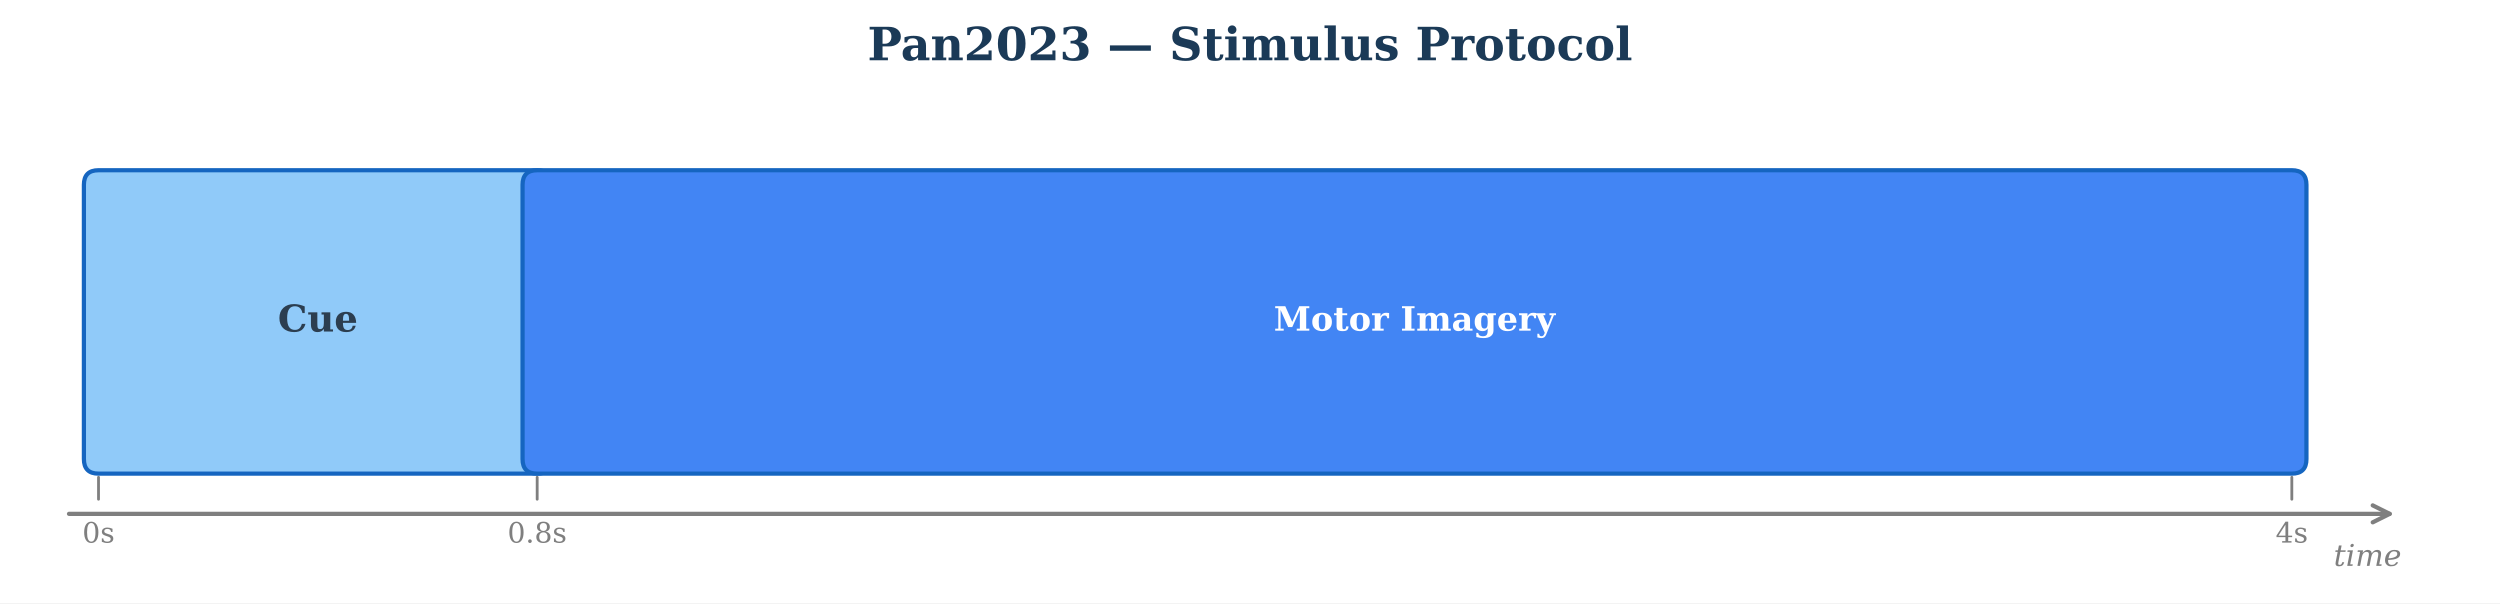
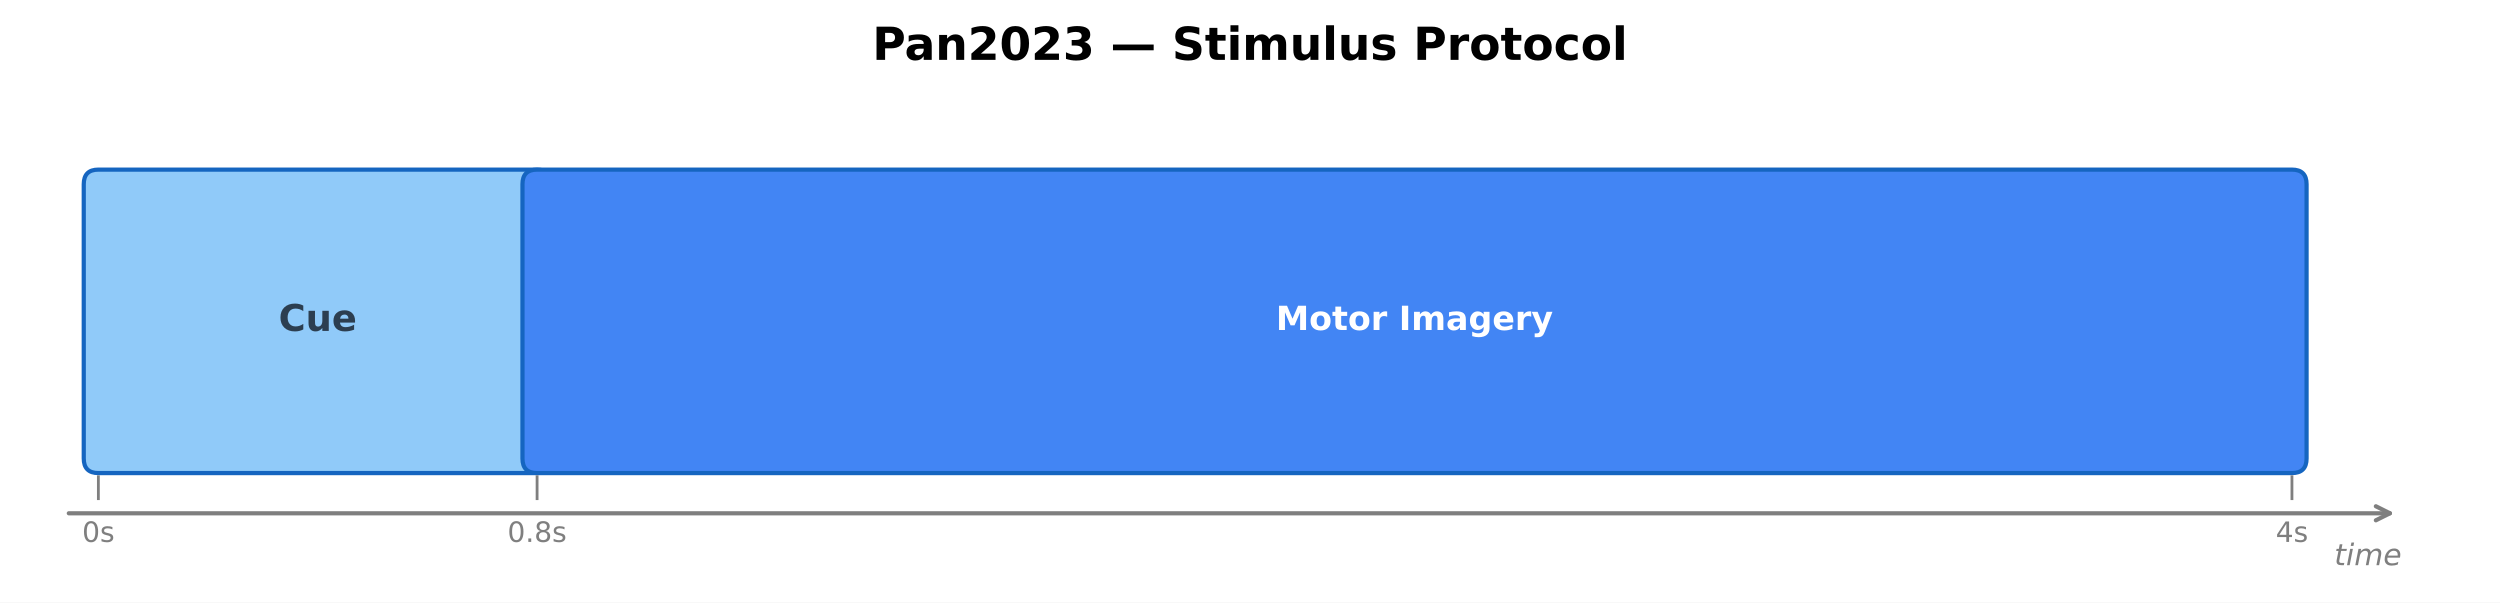
- <svg xmlns="http://www.w3.org/2000/svg" xmlns:xlink="http://www.w3.org/1999/xlink" width="708.48pt" height="170.95pt" viewBox="0 0 708.48 170.95" version="1.1">
+ <svg xmlns="http://www.w3.org/2000/svg" xmlns:xlink="http://www.w3.org/1999/xlink" width="712.8pt" height="171.788pt" viewBox="0 0 712.8 171.788" version="1.1">
  <defs>
    <style type="text/css">*{stroke-linejoin: round; stroke-linecap: butt}</style>
  </defs>
  <g id="figure_1">
    <g id="patch_1">
-       <path d="M 0 170.95  L 708.48 170.95  L 708.48 -0  L 0 -0  z " style="fill: #ffffff" />
+       <path d="M 0 171.788  L 712.8 171.788  L 712.8 0  L 0 0  z " style="fill: #ffffff" />
    </g>
    <g id="axes_1">
      <g id="patch_2">
-         <path d="M 27.919 134.226  L 152.232 134.226  Q 156.375 134.226 156.375 130.082  L 156.375 52.387  Q 156.375 48.243 152.232 48.243  L 27.919 48.243  Q 23.775 48.243 23.775 52.387  L 23.775 130.082  Q 23.775 134.226 27.919 134.226  z " clip-path="url(#p3e71782d96)" style="fill: #90caf9; stroke: #1565c0; stroke-width: 1.2" />
+         <path d="M 28.048 134.88  L 153.134 134.88  Q 157.304 134.88 157.304 130.711  L 157.304 52.532  Q 157.304 48.362 153.134 48.362  L 28.048 48.362  Q 23.878 48.362 23.878 52.532  L 23.878 130.711  Q 23.878 134.88 28.048 134.88  z " clip-path="url(#p590eda9ad5)" style="fill: #90caf9; stroke: #1565c0; stroke-width: 1.2" />
      </g>
      <g id="patch_3">
-         <path d="M 152.232 134.226  L 649.483 134.226  Q 653.627 134.226 653.627 130.082  L 653.627 52.387  Q 653.627 48.243 649.483 48.243  L 152.232 48.243  Q 148.088 48.243 148.088 52.387  L 148.088 130.082  Q 148.088 134.226 152.232 134.226  z " clip-path="url(#p3e71782d96)" style="fill: #4285f4; stroke: #1565c0; stroke-width: 1.2" />
+         <path d="M 153.134 134.88  L 653.481 134.88  Q 657.65 134.88 657.65 130.711  L 657.65 52.532  Q 657.65 48.362 653.481 48.362  L 153.134 48.362  Q 148.965 48.362 148.965 52.532  L 148.965 130.711  Q 148.965 134.88 153.134 134.88  z " clip-path="url(#p590eda9ad5)" style="fill: #4285f4; stroke: #1565c0; stroke-width: 1.2" />
      </g>
      <g id="line2d_1">
-         <path d="M 27.919 135.262  L 27.919 141.477  " clip-path="url(#p3e71782d96)" style="fill: none; stroke: #7f7f7f; stroke-width: 0.8; stroke-linecap: round" />
+         <path d="M 28.048 135.923  L 28.048 142.177  " clip-path="url(#p590eda9ad5)" style="fill: none; stroke: #7f7f7f; stroke-width: 0.8; stroke-linecap: square" />
      </g>
      <g id="line2d_2">
-         <path d="M 152.232 135.262  L 152.232 141.477  " clip-path="url(#p3e71782d96)" style="fill: none; stroke: #7f7f7f; stroke-width: 0.8; stroke-linecap: round" />
+         <path d="M 153.134 135.923  L 153.134 142.177  " clip-path="url(#p590eda9ad5)" style="fill: none; stroke: #7f7f7f; stroke-width: 0.8; stroke-linecap: square" />
      </g>
      <g id="line2d_3">
-         <path d="M 649.483 135.262  L 649.483 141.477  " clip-path="url(#p3e71782d96)" style="fill: none; stroke: #7f7f7f; stroke-width: 0.8; stroke-linecap: round" />
+         <path d="M 653.481 135.923  L 653.481 142.177  " clip-path="url(#p590eda9ad5)" style="fill: none; stroke: #7f7f7f; stroke-width: 0.8; stroke-linecap: square" />
      </g>
      <g id="text_1">
-         <g clip-path="url(#p3e71782d96)">
-           <g style="fill: #2c3e50" transform="translate(78.73932 93.96193) scale(0.105 -0.105)">
+         <g clip-path="url(#p590eda9ad5)">
+           <g style="fill: #2c3e50" transform="translate(79.43972 94.34879) scale(0.105 -0.105)">
            <defs>
-               <path id="DejaVuSerif-Bold-26" d="M 4769 1331  Q 4584 609 4106 259  Q 3628 -91 2822 -91  Q 1641 -91 955 561  Q 269 1213 269 2328  Q 269 3447 955 4098  Q 1641 4750 2822 4750  Q 3238 4750 3688 4650  Q 4138 4550 4641 4347  L 4641 3200  L 4244 3200  Q 4122 3788 3800 4080  Q 3478 4372 2950 4372  Q 2269 4372 1937 3870  Q 1606 3369 1606 2328  Q 1606 1288 1937 788  Q 2269 288 2956 288  Q 3422 288 3717 547  Q 4013 806 4147 1331  L 4769 1331  z " transform="scale(0.015625)" />
-               <path id="DejaVuSerif-Bold-58" d="M 3963 3322  L 3963 378  L 4434 378  L 4434 0  L 2853 0  L 2853 469  Q 2656 172 2400 40  Q 2144 -91 1753 -91  Q 1194 -91 908 239  Q 622 569 622 1209  L 622 2944  L 147 2944  L 147 3322  L 1728 3322  L 1728 1381  Q 1728 763 1831 595  Q 1934 428 2209 428  Q 2544 428 2698 675  Q 2853 922 2853 1459  L 2853 2944  L 2450 2944  L 2450 3322  L 3963 3322  z " transform="scale(0.015625)" />
-               <path id="DejaVuSerif-Bold-48" d="M 2566 1875  Q 2566 2531 2444 2795  Q 2322 3059 2028 3059  Q 1744 3059 1620 2800  Q 1497 2541 1497 1931  L 1497 1875  L 2566 1875  z M 3781 1503  L 1497 1503  L 1497 1478  Q 1497 834 1690 548  Q 1884 263 2316 263  Q 2675 263 2897 453  Q 3119 644 3181 1006  L 3700 1006  Q 3566 441 3166 175  Q 2766 -91 2047 -91  Q 1184 -91 723 364  Q 263 819 263 1663  Q 263 2488 734 2950  Q 1206 3413 2047 3413  Q 2872 3413 3312 2927  Q 3753 2441 3781 1503  z " transform="scale(0.015625)" />
+               <path id="DejaVuSans-Bold-26" d="M 4288 256  Q 3956 84 3597 -3  Q 3238 -91 2847 -91  Q 1681 -91 1000 561  Q 319 1213 319 2328  Q 319 3447 1000 4098  Q 1681 4750 2847 4750  Q 3238 4750 3597 4662  Q 3956 4575 4288 4403  L 4288 3438  Q 3953 3666 3628 3772  Q 3303 3878 2944 3878  Q 2300 3878 1931 3465  Q 1563 3053 1563 2328  Q 1563 1606 1931 1193  Q 2300 781 2944 781  Q 3303 781 3628 887  Q 3953 994 4288 1222  L 4288 256  z " transform="scale(0.015625)" />
+               <path id="DejaVuSans-Bold-58" d="M 500 1363  L 500 3500  L 1625 3500  L 1625 3150  Q 1625 2866 1622 2436  Q 1619 2006 1619 1863  Q 1619 1441 1641 1255  Q 1663 1069 1716 984  Q 1784 875 1895 815  Q 2006 756 2150 756  Q 2500 756 2700 1025  Q 2900 1294 2900 1772  L 2900 3500  L 4019 3500  L 4019 0  L 2900 0  L 2900 506  Q 2647 200 2364 54  Q 2081 -91 1741 -91  Q 1134 -91 817 281  Q 500 653 500 1363  z " transform="scale(0.015625)" />
+               <path id="DejaVuSans-Bold-48" d="M 4031 1759  L 4031 1441  L 1416 1441  Q 1456 1047 1700 850  Q 1944 653 2381 653  Q 2734 653 3104 758  Q 3475 863 3866 1075  L 3866 213  Q 3469 63 3072 -14  Q 2675 -91 2278 -91  Q 1328 -91 801 392  Q 275 875 275 1747  Q 275 2603 792 3093  Q 1309 3584 2216 3584  Q 3041 3584 3536 3087  Q 4031 2591 4031 1759  z M 2881 2131  Q 2881 2450 2695 2645  Q 2509 2841 2209 2841  Q 1884 2841 1681 2658  Q 1478 2475 1428 2131  L 2881 2131  z " transform="scale(0.015625)" />
            </defs>
-             <use xlink:href="#DejaVuSerif-Bold-26" />
-             <use xlink:href="#DejaVuSerif-Bold-58" transform="translate(79.59375 0)" />
-             <use xlink:href="#DejaVuSerif-Bold-48" transform="translate(152.2969 0)" />
+             <use xlink:href="#DejaVuSans-Bold-26" />
+             <use xlink:href="#DejaVuSans-Bold-58" transform="translate(73.39062 0)" />
+             <use xlink:href="#DejaVuSans-Bold-48" transform="translate(144.5781 0)" />
          </g>
        </g>
      </g>
      <g id="text_2">
-         <g clip-path="url(#p3e71782d96)">
-           <g style="fill: #ffffff" transform="translate(360.9803 93.70216) scale(0.095 -0.095)">
+         <g clip-path="url(#p590eda9ad5)">
+           <g style="fill: #ffffff" transform="translate(363.8045 94.08903) scale(0.095 -0.095)">
            <defs>
-               <path id="DejaVuSerif-Bold-30" d="M 269 0  L 269 378  L 863 378  L 863 4288  L 269 4288  L 269 4666  L 2194 4666  L 3525 1672  L 4863 4666  L 6784 4666  L 6784 4288  L 6188 4288  L 6188 378  L 6784 378  L 6784 0  L 4384 0  L 4384 378  L 4978 378  L 4978 3938  L 3531 684  L 2741 684  L 1300 3938  L 1300 378  L 1894 378  L 1894 0  L 269 0  z " transform="scale(0.015625)" />
-               <path id="DejaVuSerif-Bold-52" d="M 2138 263  Q 2488 263 2630 563  Q 2772 863 2772 1663  Q 2772 2463 2631 2761  Q 2491 3059 2138 3059  Q 1784 3059 1640 2757  Q 1497 2456 1497 1663  Q 1497 869 1640 566  Q 1784 263 2138 263  z M 2138 -91  Q 1259 -91 761 376  Q 263 844 263 1663  Q 263 2484 761 2948  Q 1259 3413 2138 3413  Q 3019 3413 3516 2948  Q 4013 2484 4013 1663  Q 4013 844 3514 376  Q 3016 -91 2138 -91  z " transform="scale(0.015625)" />
-               <path id="DejaVuSerif-Bold-57" d="M 634 2944  L 153 2944  L 153 3322  L 634 3322  L 634 4353  L 1741 4353  L 1741 3322  L 2663 3322  L 2663 2944  L 1741 2944  L 1741 909  Q 1741 475 1809 369  Q 1878 263 2059 263  Q 2259 263 2356 397  Q 2453 531 2459 813  L 2925 813  Q 2897 313 2651 111  Q 2406 -91 1806 -91  Q 1122 -91 878 123  Q 634 338 634 909  L 634 2944  z " transform="scale(0.015625)" />
-               <path id="DejaVuSerif-Bold-55" d="M 3438 3359  L 3438 2369  L 3084 2369  Q 3066 2634 2941 2764  Q 2816 2894 2578 2894  Q 2216 2894 2006 2575  Q 1797 2256 1797 1691  L 1797 378  L 2400 378  L 2400 0  L 219 0  L 219 378  L 691 378  L 691 2944  L 184 2944  L 184 3322  L 1797 3322  L 1797 2731  Q 1959 3078 2226 3245  Q 2494 3413 2881 3413  Q 2978 3413 3117 3398  Q 3256 3384 3438 3359  z " transform="scale(0.015625)" />
-               <path id="DejaVuSerif-Bold-3" transform="scale(0.015625)" />
-               <path id="DejaVuSerif-Bold-2c" d="M 300 0  L 300 378  L 897 378  L 897 4288  L 300 4288  L 300 4666  L 2700 4666  L 2700 4288  L 2100 4288  L 2100 378  L 2700 378  L 2700 0  L 300 0  z " transform="scale(0.015625)" />
-               <path id="DejaVuSerif-Bold-50" d="M 3884 2778  Q 4116 3109 4384 3261  Q 4653 3413 5013 3413  Q 5584 3413 5867 3089  Q 6150 2766 6150 2113  L 6150 378  L 6625 378  L 6625 0  L 4647 0  L 4647 378  L 5044 378  L 5044 1947  Q 5044 2569 4948 2731  Q 4853 2894 4594 2894  Q 4300 2894 4137 2667  Q 3975 2441 3975 2022  L 3975 378  L 4372 378  L 4372 0  L 2472 0  L 2472 378  L 2869 378  L 2869 1947  Q 2869 2569 2772 2731  Q 2675 2894 2419 2894  Q 2122 2894 1959 2667  Q 1797 2441 1797 2022  L 1797 378  L 2194 378  L 2194 0  L 219 0  L 219 378  L 691 378  L 691 2944  L 219 2944  L 219 3322  L 1797 3322  L 1797 2853  Q 1991 3144 2241 3278  Q 2491 3413 2834 3413  Q 3241 3413 3494 3258  Q 3747 3103 3884 2778  z " transform="scale(0.015625)" />
-               <path id="DejaVuSerif-Bold-44" d="M 3525 2041  L 3525 378  L 4000 378  L 4000 0  L 2419 0  L 2419 422  Q 2200 159 1931 34  Q 1663 -91 1319 -91  Q 809 -91 536 182  Q 263 456 263 966  Q 263 1525 655 1803  Q 1047 2081 1838 2081  L 2419 2081  L 2419 2278  Q 2419 2681 2228 2873  Q 2038 3066 1638 3066  Q 1306 3066 1126 2930  Q 947 2794 872 2484  L 519 2484  L 519 3200  Q 816 3306 1134 3359  Q 1453 3413 1806 3413  Q 2697 3413 3111 3081  Q 3525 2750 3525 2041  z M 2419 1044  L 2419 1709  L 2003 1709  Q 1694 1709 1528 1540  Q 1363 1372 1363 1056  Q 1363 741 1483 584  Q 1603 428 1850 428  Q 2106 428 2262 597  Q 2419 766 2419 1044  z " transform="scale(0.015625)" />
-               <path id="DejaVuSerif-Bold-4a" d="M 3853 2944  L 3853 44  Q 3853 -656 3354 -1039  Q 2856 -1422 1947 -1422  Q 1616 -1422 1275 -1370  Q 934 -1319 575 -1216  L 575 -422  L 928 -422  Q 975 -750 1192 -909  Q 1409 -1069 1813 -1069  Q 2325 -1069 2536 -823  Q 2747 -578 2747 44  L 2747 422  Q 2606 163 2367 36  Q 2128 -91 1778 -91  Q 1072 -91 667 378  Q 263 847 263 1663  Q 263 2481 667 2947  Q 1072 3413 1778 3413  Q 2128 3413 2367 3286  Q 2606 3159 2747 2900  L 2747 3322  L 4325 3322  L 4325 2944  L 3853 2944  z M 2747 1825  Q 2747 2406 2597 2665  Q 2447 2925 2119 2925  Q 1775 2925 1636 2651  Q 1497 2378 1497 1663  Q 1497 947 1637 672  Q 1778 397 2119 397  Q 2447 397 2597 656  Q 2747 916 2747 1497  L 2747 1825  z " transform="scale(0.015625)" />
-               <path id="DejaVuSerif-Bold-5c" d="M 1997 -750  Q 1847 -1116 1634 -1269  Q 1422 -1422 1063 -1422  Q 909 -1422 721 -1387  Q 534 -1353 313 -1288  L 313 -594  L 666 -597  Q 675 -838 779 -953  Q 884 -1069 1094 -1069  Q 1297 -1069 1422 -958  Q 1547 -847 1672 -538  L 1722 -422  L 275 2944  L -84 2944  L -84 3322  L 1831 3322  L 1831 2944  L 1434 2944  L 2278 978  L 3066 2944  L 2625 2944  L 2625 3322  L 3872 3322  L 3872 2944  L 3469 2944  L 1997 -750  z " transform="scale(0.015625)" />
+               <path id="DejaVuSans-Bold-30" d="M 588 4666  L 2119 4666  L 3181 2169  L 4250 4666  L 5778 4666  L 5778 0  L 4641 0  L 4641 3413  L 3566 897  L 2803 897  L 1728 3413  L 1728 0  L 588 0  L 588 4666  z " transform="scale(0.015625)" />
+               <path id="DejaVuSans-Bold-52" d="M 2203 2784  Q 1831 2784 1636 2517  Q 1441 2250 1441 1747  Q 1441 1244 1636 976  Q 1831 709 2203 709  Q 2569 709 2762 976  Q 2956 1244 2956 1747  Q 2956 2250 2762 2517  Q 2569 2784 2203 2784  z M 2203 3584  Q 3106 3584 3614 3096  Q 4122 2609 4122 1747  Q 4122 884 3614 396  Q 3106 -91 2203 -91  Q 1297 -91 786 396  Q 275 884 275 1747  Q 275 2609 786 3096  Q 1297 3584 2203 3584  z " transform="scale(0.015625)" />
+               <path id="DejaVuSans-Bold-57" d="M 1759 4494  L 1759 3500  L 2913 3500  L 2913 2700  L 1759 2700  L 1759 1216  Q 1759 972 1856 886  Q 1953 800 2241 800  L 2816 800  L 2816 0  L 1856 0  Q 1194 0 917 276  Q 641 553 641 1216  L 641 2700  L 84 2700  L 84 3500  L 641 3500  L 641 4494  L 1759 4494  z " transform="scale(0.015625)" />
+               <path id="DejaVuSans-Bold-55" d="M 3138 2547  Q 2991 2616 2845 2648  Q 2700 2681 2553 2681  Q 2122 2681 1889 2404  Q 1656 2128 1656 1613  L 1656 0  L 538 0  L 538 3500  L 1656 3500  L 1656 2925  Q 1872 3269 2151 3426  Q 2431 3584 2822 3584  Q 2878 3584 2943 3579  Q 3009 3575 3134 3559  L 3138 2547  z " transform="scale(0.015625)" />
+               <path id="DejaVuSans-Bold-3" transform="scale(0.015625)" />
+               <path id="DejaVuSans-Bold-2c" d="M 588 4666  L 1791 4666  L 1791 0  L 588 0  L 588 4666  z " transform="scale(0.015625)" />
+               <path id="DejaVuSans-Bold-50" d="M 3781 2919  Q 3994 3244 4286 3414  Q 4578 3584 4928 3584  Q 5531 3584 5847 3212  Q 6163 2841 6163 2131  L 6163 0  L 5038 0  L 5038 1825  Q 5041 1866 5042 1909  Q 5044 1953 5044 2034  Q 5044 2406 4934 2573  Q 4825 2741 4581 2741  Q 4263 2741 4089 2478  Q 3916 2216 3909 1719  L 3909 0  L 2784 0  L 2784 1825  Q 2784 2406 2684 2573  Q 2584 2741 2328 2741  Q 2006 2741 1831 2477  Q 1656 2213 1656 1722  L 1656 0  L 531 0  L 531 3500  L 1656 3500  L 1656 2988  Q 1863 3284 2130 3434  Q 2397 3584 2719 3584  Q 3081 3584 3359 3409  Q 3638 3234 3781 2919  z " transform="scale(0.015625)" />
+               <path id="DejaVuSans-Bold-44" d="M 2106 1575  Q 1756 1575 1579 1456  Q 1403 1338 1403 1106  Q 1403 894 1545 773  Q 1688 653 1941 653  Q 2256 653 2472 879  Q 2688 1106 2688 1447  L 2688 1575  L 2106 1575  z M 3816 1997  L 3816 0  L 2688 0  L 2688 519  Q 2463 200 2181 54  Q 1900 -91 1497 -91  Q 953 -91 614 226  Q 275 544 275 1050  Q 275 1666 698 1953  Q 1122 2241 2028 2241  L 2688 2241  L 2688 2328  Q 2688 2594 2478 2717  Q 2269 2841 1825 2841  Q 1466 2841 1156 2769  Q 847 2697 581 2553  L 581 3406  Q 941 3494 1303 3539  Q 1666 3584 2028 3584  Q 2975 3584 3395 3211  Q 3816 2838 3816 1997  z " transform="scale(0.015625)" />
+               <path id="DejaVuSans-Bold-4a" d="M 2919 594  Q 2688 288 2409 144  Q 2131 0 1766 0  Q 1125 0 706 504  Q 288 1009 288 1791  Q 288 2575 706 3076  Q 1125 3578 1766 3578  Q 2131 3578 2409 3434  Q 2688 3291 2919 2981  L 2919 3500  L 4044 3500  L 4044 353  Q 4044 -491 3511 -936  Q 2978 -1381 1966 -1381  Q 1638 -1381 1331 -1331  Q 1025 -1281 716 -1178  L 716 -306  Q 1009 -475 1290 -558  Q 1572 -641 1856 -641  Q 2406 -641 2662 -400  Q 2919 -159 2919 353  L 2919 594  z M 2181 2772  Q 1834 2772 1640 2515  Q 1447 2259 1447 1791  Q 1447 1309 1634 1061  Q 1822 813 2181 813  Q 2531 813 2725 1069  Q 2919 1325 2919 1791  Q 2919 2259 2725 2515  Q 2531 2772 2181 2772  z " transform="scale(0.015625)" />
+               <path id="DejaVuSans-Bold-5c" d="M 78 3500  L 1197 3500  L 2138 1125  L 2938 3500  L 4056 3500  L 2584 -331  Q 2363 -916 2067 -1148  Q 1772 -1381 1288 -1381  L 641 -1381  L 641 -647  L 991 -647  Q 1275 -647 1404 -556  Q 1534 -466 1606 -231  L 1638 -134  L 78 3500  z " transform="scale(0.015625)" />
            </defs>
-             <use xlink:href="#DejaVuSerif-Bold-30" />
-             <use xlink:href="#DejaVuSerif-Bold-52" transform="translate(110.6875 0)" />
-             <use xlink:href="#DejaVuSerif-Bold-57" transform="translate(177.3906 0)" />
-             <use xlink:href="#DejaVuSerif-Bold-52" transform="translate(223.5781 0)" />
-             <use xlink:href="#DejaVuSerif-Bold-55" transform="translate(290.2812 0)" />
-             <use xlink:href="#DejaVuSerif-Bold-3" transform="translate(342.9688 0)" />
-             <use xlink:href="#DejaVuSerif-Bold-2c" transform="translate(377.7812 0)" />
-             <use xlink:href="#DejaVuSerif-Bold-50" transform="translate(424.5625 0)" />
-             <use xlink:href="#DejaVuSerif-Bold-44" transform="translate(530.375 0)" />
-             <use xlink:href="#DejaVuSerif-Bold-4a" transform="translate(595.1719 0)" />
-             <use xlink:href="#DejaVuSerif-Bold-48" transform="translate(665.0938 0)" />
-             <use xlink:href="#DejaVuSerif-Bold-55" transform="translate(728.7188 0)" />
-             <use xlink:href="#DejaVuSerif-Bold-5c" transform="translate(781.4062 0)" />
+             <use xlink:href="#DejaVuSans-Bold-30" />
+             <use xlink:href="#DejaVuSans-Bold-52" transform="translate(99.51562 0)" />
+             <use xlink:href="#DejaVuSans-Bold-57" transform="translate(168.2188 0)" />
+             <use xlink:href="#DejaVuSans-Bold-52" transform="translate(216.0156 0)" />
+             <use xlink:href="#DejaVuSans-Bold-55" transform="translate(284.7188 0)" />
+             <use xlink:href="#DejaVuSans-Bold-3" transform="translate(334.0312 0)" />
+             <use xlink:href="#DejaVuSans-Bold-2c" transform="translate(368.8438 0)" />
+             <use xlink:href="#DejaVuSans-Bold-50" transform="translate(406.0469 0)" />
+             <use xlink:href="#DejaVuSans-Bold-44" transform="translate(510.25 0)" />
+             <use xlink:href="#DejaVuSans-Bold-4a" transform="translate(577.7344 0)" />
+             <use xlink:href="#DejaVuSans-Bold-48" transform="translate(649.3125 0)" />
+             <use xlink:href="#DejaVuSans-Bold-55" transform="translate(717.1406 0)" />
+             <use xlink:href="#DejaVuSans-Bold-5c" transform="translate(766.4531 0)" />
          </g>
        </g>
      </g>
      <g id="text_3">
-         <g style="fill: #7f7f7f" transform="translate(23.32131 153.7713) scale(0.08 -0.08)">
+         <g style="fill: #7f7f7f" transform="translate(23.41901 154.5095) scale(0.08 -0.08)">
          <defs>
-             <path id="DejaVuSerif-13" d="M 2034 219  Q 2513 219 2750 744  Q 2988 1269 2988 2328  Q 2988 3391 2750 3916  Q 2513 4441 2034 4441  Q 1556 4441 1318 3916  Q 1081 3391 1081 2328  Q 1081 1269 1318 744  Q 1556 219 2034 219  z M 2034 -91  Q 1275 -91 848 546  Q 422 1184 422 2328  Q 422 3475 848 4112  Q 1275 4750 2034 4750  Q 2797 4750 3222 4112  Q 3647 3475 3647 2328  Q 3647 1184 3222 546  Q 2797 -91 2034 -91  z " transform="scale(0.015625)" />
-             <path id="DejaVuSerif-56" d="M 359 184  L 359 959  L 691 959  Q 703 588 923 403  Q 1144 219 1575 219  Q 1963 219 2166 364  Q 2369 509 2369 788  Q 2369 1006 2220 1140  Q 2072 1275 1594 1428  L 1178 1569  Q 750 1706 558 1912  Q 366 2119 366 2438  Q 366 2894 700 3153  Q 1034 3413 1625 3413  Q 1888 3413 2178 3344  Q 2469 3275 2778 3144  L 2778 2419  L 2447 2419  Q 2434 2741 2221 2922  Q 2009 3103 1644 3103  Q 1281 3103 1095 2975  Q 909 2847 909 2591  Q 909 2381 1050 2254  Q 1191 2128 1613 1997  L 2069 1856  Q 2541 1709 2748 1489  Q 2956 1269 2956 922  Q 2956 450 2595 179  Q 2234 -91 1600 -91  Q 1278 -91 972 -22  Q 666 47 359 184  z " transform="scale(0.015625)" />
+             <path id="DejaVuSans-13" d="M 2034 4250  Q 1547 4250 1301 3770  Q 1056 3291 1056 2328  Q 1056 1369 1301 889  Q 1547 409 2034 409  Q 2525 409 2770 889  Q 3016 1369 3016 2328  Q 3016 3291 2770 3770  Q 2525 4250 2034 4250  z M 2034 4750  Q 2819 4750 3233 4129  Q 3647 3509 3647 2328  Q 3647 1150 3233 529  Q 2819 -91 2034 -91  Q 1250 -91 836 529  Q 422 1150 422 2328  Q 422 3509 836 4129  Q 1250 4750 2034 4750  z " transform="scale(0.015625)" />
+             <path id="DejaVuSans-56" d="M 2834 3397  L 2834 2853  Q 2591 2978 2328 3040  Q 2066 3103 1784 3103  Q 1356 3103 1142 2972  Q 928 2841 928 2578  Q 928 2378 1081 2264  Q 1234 2150 1697 2047  L 1894 2003  Q 2506 1872 2764 1633  Q 3022 1394 3022 966  Q 3022 478 2636 193  Q 2250 -91 1575 -91  Q 1294 -91 989 -36  Q 684 19 347 128  L 347 722  Q 666 556 975 473  Q 1284 391 1588 391  Q 1994 391 2212 530  Q 2431 669 2431 922  Q 2431 1156 2273 1281  Q 2116 1406 1581 1522  L 1381 1569  Q 847 1681 609 1914  Q 372 2147 372 2553  Q 372 3047 722 3315  Q 1072 3584 1716 3584  Q 2034 3584 2315 3537  Q 2597 3491 2834 3397  z " transform="scale(0.015625)" />
          </defs>
-           <use xlink:href="#DejaVuSerif-13" />
-           <use xlink:href="#DejaVuSerif-56" transform="translate(63.625 0)" />
+           <use xlink:href="#DejaVuSans-13" />
+           <use xlink:href="#DejaVuSans-56" transform="translate(63.625 0)" />
        </g>
      </g>
      <g id="text_4">
-         <g style="fill: #7f7f7f" transform="translate(143.8179 153.7713) scale(0.08 -0.08)">
+         <g style="fill: #7f7f7f" transform="translate(144.6893 154.5095) scale(0.08 -0.08)">
          <defs>
-             <path id="DejaVuSerif-11" d="M 603 325  Q 603 500 722 622  Q 841 744 1019 744  Q 1191 744 1312 622  Q 1434 500 1434 325  Q 1434 153 1312 31  Q 1191 -91 1019 -91  Q 841 -91 722 29  Q 603 150 603 325  z " transform="scale(0.015625)" />
-             <path id="DejaVuSerif-1b" d="M 2981 1275  Q 2981 1775 2732 2051  Q 2484 2328 2034 2328  Q 1584 2328 1336 2051  Q 1088 1775 1088 1275  Q 1088 772 1336 495  Q 1584 219 2034 219  Q 2484 219 2732 495  Q 2981 772 2981 1275  z M 2853 3541  Q 2853 3966 2637 4203  Q 2422 4441 2034 4441  Q 1650 4441 1433 4203  Q 1216 3966 1216 3541  Q 1216 3113 1433 2875  Q 1650 2638 2034 2638  Q 2422 2638 2637 2875  Q 2853 3113 2853 3541  z M 2516 2484  Q 3047 2413 3344 2092  Q 3641 1772 3641 1275  Q 3641 619 3225 264  Q 2809 -91 2034 -91  Q 1263 -91 845 264  Q 428 619 428 1275  Q 428 1772 725 2092  Q 1022 2413 1556 2484  Q 1084 2569 832 2842  Q 581 3116 581 3541  Q 581 4103 968 4426  Q 1356 4750 2034 4750  Q 2713 4750 3100 4426  Q 3488 4103 3488 3541  Q 3488 3116 3236 2842  Q 2984 2569 2516 2484  z " transform="scale(0.015625)" />
+             <path id="DejaVuSans-11" d="M 684 794  L 1344 794  L 1344 0  L 684 0  L 684 794  z " transform="scale(0.015625)" />
+             <path id="DejaVuSans-1b" d="M 2034 2216  Q 1584 2216 1326 1975  Q 1069 1734 1069 1313  Q 1069 891 1326 650  Q 1584 409 2034 409  Q 2484 409 2743 651  Q 3003 894 3003 1313  Q 3003 1734 2745 1975  Q 2488 2216 2034 2216  z M 1403 2484  Q 997 2584 770 2862  Q 544 3141 544 3541  Q 544 4100 942 4425  Q 1341 4750 2034 4750  Q 2731 4750 3128 4425  Q 3525 4100 3525 3541  Q 3525 3141 3298 2862  Q 3072 2584 2669 2484  Q 3125 2378 3379 2068  Q 3634 1759 3634 1313  Q 3634 634 3220 271  Q 2806 -91 2034 -91  Q 1263 -91 848 271  Q 434 634 434 1313  Q 434 1759 690 2068  Q 947 2378 1403 2484  z M 1172 3481  Q 1172 3119 1398 2916  Q 1625 2713 2034 2713  Q 2441 2713 2670 2916  Q 2900 3119 2900 3481  Q 2900 3844 2670 4047  Q 2441 4250 2034 4250  Q 1625 4250 1398 4047  Q 1172 3844 1172 3481  z " transform="scale(0.015625)" />
          </defs>
-           <use xlink:href="#DejaVuSerif-13" />
-           <use xlink:href="#DejaVuSerif-11" transform="translate(63.625 0)" />
-           <use xlink:href="#DejaVuSerif-1b" transform="translate(95.40625 0)" />
-           <use xlink:href="#DejaVuSerif-56" transform="translate(159.0312 0)" />
+           <use xlink:href="#DejaVuSans-13" />
+           <use xlink:href="#DejaVuSans-11" transform="translate(63.625 0)" />
+           <use xlink:href="#DejaVuSans-1b" transform="translate(95.40625 0)" />
+           <use xlink:href="#DejaVuSans-56" transform="translate(159.0312 0)" />
        </g>
      </g>
      <g id="text_5">
-         <g style="fill: #7f7f7f" transform="translate(644.8855 153.7713) scale(0.08 -0.08)">
+         <g style="fill: #7f7f7f" transform="translate(648.8518 154.5095) scale(0.08 -0.08)">
          <defs>
-             <path id="DejaVuSerif-17" d="M 2234 1581  L 2234 4063  L 641 1581  L 2234 1581  z M 3609 0  L 1484 0  L 1484 331  L 2234 331  L 2234 1247  L 197 1247  L 197 1588  L 2241 4750  L 2859 4750  L 2859 1581  L 3750 1581  L 3750 1247  L 2859 1247  L 2859 331  L 3609 331  L 3609 0  z " transform="scale(0.015625)" />
+             <path id="DejaVuSans-17" d="M 2419 4116  L 825 1625  L 2419 1625  L 2419 4116  z M 2253 4666  L 3047 4666  L 3047 1625  L 3713 1625  L 3713 1100  L 3047 1100  L 3047 0  L 2419 0  L 2419 1100  L 313 1100  L 313 1709  L 2253 4666  z " transform="scale(0.015625)" />
          </defs>
-           <use xlink:href="#DejaVuSerif-17" />
-           <use xlink:href="#DejaVuSerif-56" transform="translate(63.625 0)" />
+           <use xlink:href="#DejaVuSans-17" />
+           <use xlink:href="#DejaVuSans-56" transform="translate(63.625 0)" />
        </g>
      </g>
      <g id="patch_4">
-         <path d="M 19.56 145.621  Q 349.061 145.621 677.22 145.621  " style="fill: none; stroke: #7f7f7f; stroke-width: 1.2; stroke-linecap: round" />
-         <path d="M 672.42 143.221  L 677.22 145.621  L 672.42 148.021  " style="fill: none; stroke: #7f7f7f; stroke-width: 1.2; stroke-linecap: round" />
+         <path d="M 19.622 146.347  Q 351.186 146.347 681.409 146.347  " style="fill: none; stroke: #7f7f7f; stroke-width: 1.2; stroke-linecap: round" />
+         <path d="M 677.409 144.347  L 681.409 146.347  L 677.409 148.347  " style="fill: none; stroke: #7f7f7f; stroke-width: 1.2; stroke-linecap: round" />
      </g>
      <g id="text_6">
-         <g style="fill: #7f7f7f" transform="translate(661.3353 160.3668) scale(0.085 -0.085)">
+         <g style="fill: #7f7f7f" transform="translate(665.5489 161.1444) scale(0.085 -0.085)">
          <defs>
-             <path id="DejaVuSerif-Italic-57" d="M 856 2988  L 350 2988  L 416 3322  L 922 3322  L 1122 4353  L 1700 4353  L 1500 3322  L 2581 3322  L 2516 2988  L 1434 2988  L 1025 878  Q 978 631 978 488  Q 978 388 1000 338  Q 1059 219 1278 219  Q 1503 219 1633 351  Q 1763 484 1825 781  L 2259 781  Q 2147 328 1884 118  Q 1622 -91 1169 -91  Q 672 -91 506 131  Q 406 266 406 516  Q 406 675 447 878  L 856 2988  z " transform="scale(0.015625)" />
-             <path id="DejaVuSerif-Italic-4c" d="M 1009 4353  Q 1038 4497 1163 4603  Q 1288 4709 1434 4709  Q 1578 4709 1663 4603  Q 1728 4522 1728 4422  Q 1728 4388 1719 4353  Q 1691 4206 1567 4103  Q 1444 4000 1297 4000  Q 1150 4000 1066 4103  Q 1003 4181 1003 4281  Q 1003 4316 1009 4353  z M 963 331  L 1506 331  L 1444 0  L 325 0  L 903 2988  L 353 2988  L 419 3322  L 1544 3322  L 963 331  z " transform="scale(0.015625)" />
-             <path id="DejaVuSerif-Italic-50" d="M 3503 2675  Q 3741 3041 4034 3227  Q 4328 3413 4672 3413  Q 5194 3413 5388 3088  Q 5503 2894 5503 2578  Q 5503 2372 5453 2113  L 5106 331  L 5625 331  L 5563 0  L 4469 0  L 4866 2047  Q 4913 2291 4913 2466  Q 4913 2659 4856 2772  Q 4750 2988 4403 2988  Q 4019 2988 3761 2697  Q 3503 2406 3394 1850  L 3034 0  L 2459 0  L 2863 2069  Q 2906 2303 2906 2472  Q 2906 2666 2850 2775  Q 2741 2988 2394 2988  Q 2009 2988 1751 2697  Q 1494 2406 1384 1850  L 1025 0  L 450 0  L 1031 2994  L 481 2994  L 544 3322  L 1669 3322  L 1556 2731  Q 1778 3063 2059 3238  Q 2341 3413 2653 3413  Q 3041 3413 3262 3220  Q 3484 3028 3503 2675  z " transform="scale(0.015625)" />
-             <path id="DejaVuSerif-Italic-48" d="M 938 1275  Q 925 1156 925 1050  Q 925 756 1031 563  Q 1216 219 1709 219  Q 2072 219 2250 328  Q 2569 525 2644 778  L 3066 778  Q 2941 381 2475 103  Q 2150 -91 1506 -91  Q 863 -91 516 388  Q 272 722 272 1206  Q 272 1419 319 1659  Q 472 2450 1000 2931  Q 1528 3413 2278 3413  Q 3500 3413 3500 2547  Q 3500 1913 2859 1603  Q 2206 1288 938 1275  z M 2541 1975  Q 2891 2181 2891 2569  Q 2891 3103 2181 3103  Q 1763 3103 1472 2784  Q 1181 2466 1003 1606  Q 2006 1653 2541 1975  z " transform="scale(0.015625)" />
+             <path id="DejaVuSans-Oblique-57" d="M 2706 3500  L 2619 3053  L 1472 3053  L 1100 1153  Q 1081 1047 1072 975  Q 1063 903 1063 863  Q 1063 663 1183 572  Q 1303 481 1569 481  L 2150 481  L 2053 0  L 1503 0  Q 991 0 739 200  Q 488 400 488 806  Q 488 878 497 964  Q 506 1050 525 1153  L 897 3053  L 409 3053  L 500 3500  L 978 3500  L 1172 4494  L 1747 4494  L 1556 3500  L 2706 3500  z " transform="scale(0.015625)" />
+             <path id="DejaVuSans-Oblique-4c" d="M 1172 4863  L 1747 4863  L 1606 4134  L 1031 4134  L 1172 4863  z M 909 3500  L 1484 3500  L 800 0  L 225 0  L 909 3500  z " transform="scale(0.015625)" />
+             <path id="DejaVuSans-Oblique-50" d="M 5747 2113  L 5338 0  L 4763 0  L 5166 2094  Q 5191 2228 5203 2325  Q 5216 2422 5216 2491  Q 5216 2772 5059 2928  Q 4903 3084 4622 3084  Q 4203 3084 3875 2770  Q 3547 2456 3450 1953  L 3066 0  L 2491 0  L 2900 2094  Q 2925 2209 2937 2307  Q 2950 2406 2950 2484  Q 2950 2769 2794 2926  Q 2638 3084 2363 3084  Q 1938 3084 1609 2770  Q 1281 2456 1184 1953  L 800 0  L 225 0  L 909 3500  L 1484 3500  L 1375 2956  Q 1609 3263 1923 3423  Q 2238 3584 2597 3584  Q 2978 3584 3223 3384  Q 3469 3184 3519 2828  Q 3781 3197 4126 3390  Q 4472 3584 4856 3584  Q 5306 3584 5551 3325  Q 5797 3066 5797 2591  Q 5797 2488 5784 2364  Q 5772 2241 5747 2113  z " transform="scale(0.015625)" />
+             <path id="DejaVuSans-Oblique-48" d="M 3078 2063  Q 3088 2113 3092 2166  Q 3097 2219 3097 2272  Q 3097 2653 2873 2875  Q 2650 3097 2266 3097  Q 1838 3097 1509 2826  Q 1181 2556 1013 2059  L 3078 2063  z M 3578 1613  L 903 1613  Q 884 1494 878 1425  Q 872 1356 872 1306  Q 872 872 1139 634  Q 1406 397 1894 397  Q 2269 397 2603 481  Q 2938 566 3225 728  L 3116 159  Q 2806 34 2476 -28  Q 2147 -91 1806 -91  Q 1078 -91 686 257  Q 294 606 294 1247  Q 294 1794 489 2264  Q 684 2734 1063 3103  Q 1306 3334 1642 3459  Q 1978 3584 2356 3584  Q 2950 3584 3301 3228  Q 3653 2872 3653 2272  Q 3653 2128 3634 1964  Q 3616 1800 3578 1613  z " transform="scale(0.015625)" />
          </defs>
-           <use xlink:href="#DejaVuSerif-Italic-57" />
-           <use xlink:href="#DejaVuSerif-Italic-4c" transform="translate(40.1875 0)" />
-           <use xlink:href="#DejaVuSerif-Italic-50" transform="translate(72.17188 0)" />
-           <use xlink:href="#DejaVuSerif-Italic-48" transform="translate(167 0)" />
+           <use xlink:href="#DejaVuSans-Oblique-57" />
+           <use xlink:href="#DejaVuSans-Oblique-4c" transform="translate(39.20312 0)" />
+           <use xlink:href="#DejaVuSans-Oblique-50" transform="translate(66.98438 0)" />
+           <use xlink:href="#DejaVuSans-Oblique-48" transform="translate(164.3906 0)" />
        </g>
      </g>
      <g id="text_7">
-         <g style="fill: #1b3a57" transform="translate(245.8383 17.07797) scale(0.13 -0.13)">
+         <g transform="translate(248.7224 17.07797) scale(0.13 -0.13)">
          <defs>
-             <path id="DejaVuSerif-Bold-33" d="M 300 0  L 300 378  L 897 378  L 897 4288  L 300 4288  L 300 4666  L 2956 4666  Q 3734 4666 4193 4295  Q 4653 3925 4653 3303  Q 4653 2678 4192 2304  Q 3731 1931 2956 1931  L 2100 1931  L 2100 378  L 2853 378  L 2853 0  L 300 0  z M 2100 2309  L 2450 2309  Q 2856 2309 3098 2579  Q 3341 2850 3341 3303  Q 3341 3753 3100 4020  Q 2859 4288 2450 4288  L 2100 4288  L 2100 2309  z " transform="scale(0.015625)" />
-             <path id="DejaVuSerif-Bold-51" d="M 219 0  L 219 378  L 691 378  L 691 2944  L 219 2944  L 219 3322  L 1797 3322  L 1797 2853  Q 1997 3150 2253 3281  Q 2509 3413 2900 3413  Q 3459 3413 3745 3083  Q 4031 2753 4031 2113  L 4031 378  L 4506 378  L 4506 0  L 2522 0  L 2522 378  L 2925 378  L 2925 2144  Q 2925 2566 2817 2730  Q 2709 2894 2444 2894  Q 2109 2894 1953 2648  Q 1797 2403 1797 1869  L 1797 378  L 2203 378  L 2203 0  L 219 0  z " transform="scale(0.015625)" />
-             <path id="DejaVuSerif-Bold-15" d="M 844 3513  L 469 3513  L 469 4519  Q 850 4634 1223 4692  Q 1597 4750 1978 4750  Q 2869 4750 3367 4386  Q 3866 4022 3866 3372  Q 3866 2909 3591 2542  Q 3316 2175 2541 1672  L 1241 819  L 3450 819  L 3450 1369  L 3878 1369  L 3878 0  L 428 0  L 428 763  L 1119 1241  Q 2003 1850 2297 2278  Q 2591 2706 2591 3278  Q 2591 3819 2367 4101  Q 2144 4384 1716 4384  Q 1347 4384 1125 4161  Q 903 3938 844 3513  z " transform="scale(0.015625)" />
-             <path id="DejaVuSerif-Bold-13" d="M 2228 275  Q 2603 275 2742 615  Q 2881 956 2881 2328  Q 2881 3691 2742 4037  Q 2603 4384 2228 4384  Q 1853 4384 1714 4043  Q 1575 3703 1575 2328  Q 1575 956 1714 615  Q 1853 275 2228 275  z M 2228 -91  Q 1294 -91 797 532  Q 300 1156 300 2328  Q 300 3500 797 4125  Q 1294 4750 2228 4750  Q 3159 4750 3656 4125  Q 4153 3500 4153 2328  Q 4153 1156 3656 532  Q 3159 -91 2228 -91  z " transform="scale(0.015625)" />
-             <path id="DejaVuSerif-Bold-16" d="M 550 4531  Q 963 4641 1350 4695  Q 1738 4750 2106 4750  Q 2950 4750 3401 4448  Q 3853 4147 3853 3584  Q 3853 3163 3593 2900  Q 3334 2638 2834 2547  Q 3444 2450 3744 2131  Q 4044 1813 4044 1259  Q 4044 606 3526 257  Q 3009 -91 2028 -91  Q 1659 -91 1267 -28  Q 875 34 447 159  L 447 1184  L 825 1184  Q 859 741 1103 508  Q 1347 275 1778 275  Q 2253 275 2512 539  Q 2772 803 2772 1288  Q 2772 1794 2501 2069  Q 2231 2344 1734 2344  L 1528 2344  L 1528 2719  L 1691 2719  Q 2150 2719 2381 2931  Q 2613 3144 2613 3566  Q 2613 3963 2395 4173  Q 2178 4384 1772 4384  Q 1403 4384 1187 4182  Q 972 3981 928 3597  L 550 3597  L 550 4531  z " transform="scale(0.015625)" />
-             <path id="DejaVuSerif-Bold-782" d="M 344 2075  L 6056 2075  L 6056 1325  L 344 1325  L 344 2075  z " transform="scale(0.015625)" />
-             <path id="DejaVuSerif-Bold-36" d="M 494 225  L 494 1331  L 891 1331  Q 981 806 1318 547  Q 1656 288 2253 288  Q 2738 288 2991 472  Q 3244 656 3244 1013  Q 3244 1294 3072 1450  Q 2900 1606 2363 1741  L 1663 1913  Q 978 2088 700 2398  Q 422 2709 422 3284  Q 422 3978 883 4364  Q 1344 4750 2175 4750  Q 2584 4750 3026 4681  Q 3469 4613 3944 4475  L 3944 3444  L 3547 3444  Q 3456 3925 3150 4148  Q 2844 4372 2278 4372  Q 1816 4372 1580 4211  Q 1344 4050 1344 3731  Q 1344 3441 1506 3289  Q 1669 3138 2303 2975  L 3003 2803  Q 3653 2641 3945 2297  Q 4238 1953 4238 1350  Q 4238 644 3750 276  Q 3263 -91 2316 -91  Q 1859 -91 1409 -12  Q 959 66 494 225  z " transform="scale(0.015625)" />
-             <path id="DejaVuSerif-Bold-4c" d="M 588 4263  Q 588 4516 763 4689  Q 938 4863 1191 4863  Q 1438 4863 1611 4689  Q 1784 4516 1784 4263  Q 1784 4016 1611 3842  Q 1438 3669 1191 3669  Q 938 3669 763 3841  Q 588 4013 588 4263  z M 1797 378  L 2272 378  L 2272 0  L 219 0  L 219 378  L 691 378  L 691 2944  L 219 2944  L 219 3322  L 1797 3322  L 1797 378  z " transform="scale(0.015625)" />
-             <path id="DejaVuSerif-Bold-4f" d="M 1797 378  L 2272 378  L 2272 0  L 219 0  L 219 378  L 691 378  L 691 4488  L 219 4488  L 219 4863  L 1797 4863  L 1797 378  z " transform="scale(0.015625)" />
-             <path id="DejaVuSerif-Bold-56" d="M 300 97  L 300 1025  L 653 1025  Q 697 653 931 458  Q 1166 263 1569 263  Q 1906 263 2086 380  Q 2266 497 2266 716  Q 2266 916 2152 1025  Q 2038 1134 1709 1216  L 1253 1331  Q 738 1459 506 1698  Q 275 1938 275 2344  Q 275 2884 650 3148  Q 1025 3413 1806 3413  Q 2100 3413 2433 3364  Q 2766 3316 3169 3213  L 3169 2375  L 2816 2375  Q 2788 2716 2573 2887  Q 2359 3059 1959 3059  Q 1622 3059 1448 2951  Q 1275 2844 1275 2638  Q 1275 2469 1375 2372  Q 1475 2275 1734 2209  L 2188 2094  Q 2841 1928 3091 1684  Q 3341 1441 3341 1006  Q 3341 444 2939 176  Q 2538 -91 1691 -91  Q 1381 -91 1034 -44  Q 688 3 300 97  z " transform="scale(0.015625)" />
-             <path id="DejaVuSerif-Bold-46" d="M 3609 1038  Q 3491 469 3123 189  Q 2756 -91 2125 -91  Q 1238 -91 750 368  Q 263 828 263 1663  Q 263 2488 744 2950  Q 1225 3413 2081 3413  Q 2428 3413 2781 3347  Q 3134 3281 3500 3150  L 3500 2228  L 3150 2228  Q 3100 2650 2903 2854  Q 2706 3059 2350 3059  Q 1888 3059 1692 2746  Q 1497 2434 1497 1663  Q 1497 909 1687 586  Q 1878 263 2309 263  Q 2644 263 2845 463  Q 3047 663 3091 1038  L 3609 1038  z " transform="scale(0.015625)" />
+             <path id="DejaVuSans-Bold-33" d="M 588 4666  L 2584 4666  Q 3475 4666 3951 4270  Q 4428 3875 4428 3144  Q 4428 2409 3951 2014  Q 3475 1619 2584 1619  L 1791 1619  L 1791 0  L 588 0  L 588 4666  z M 1791 3794  L 1791 2491  L 2456 2491  Q 2806 2491 2997 2661  Q 3188 2831 3188 3144  Q 3188 3456 2997 3625  Q 2806 3794 2456 3794  L 1791 3794  z " transform="scale(0.015625)" />
+             <path id="DejaVuSans-Bold-51" d="M 4056 2131  L 4056 0  L 2931 0  L 2931 347  L 2931 1631  Q 2931 2084 2911 2256  Q 2891 2428 2841 2509  Q 2775 2619 2662 2680  Q 2550 2741 2406 2741  Q 2056 2741 1856 2470  Q 1656 2200 1656 1722  L 1656 0  L 538 0  L 538 3500  L 1656 3500  L 1656 2988  Q 1909 3294 2193 3439  Q 2478 3584 2822 3584  Q 3428 3584 3742 3212  Q 4056 2841 4056 2131  z " transform="scale(0.015625)" />
+             <path id="DejaVuSans-Bold-15" d="M 1844 884  L 3897 884  L 3897 0  L 506 0  L 506 884  L 2209 2388  Q 2438 2594 2547 2791  Q 2656 2988 2656 3200  Q 2656 3528 2436 3728  Q 2216 3928 1850 3928  Q 1569 3928 1234 3808  Q 900 3688 519 3450  L 519 4475  Q 925 4609 1322 4679  Q 1719 4750 2100 4750  Q 2938 4750 3402 4381  Q 3866 4013 3866 3353  Q 3866 2972 3669 2642  Q 3472 2313 2841 1759  L 1844 884  z " transform="scale(0.015625)" />
+             <path id="DejaVuSans-Bold-13" d="M 2944 2338  Q 2944 3213 2780 3570  Q 2616 3928 2228 3928  Q 1841 3928 1675 3570  Q 1509 3213 1509 2338  Q 1509 1453 1675 1090  Q 1841 728 2228 728  Q 2613 728 2778 1090  Q 2944 1453 2944 2338  z M 4147 2328  Q 4147 1169 3647 539  Q 3147 -91 2228 -91  Q 1306 -91 806 539  Q 306 1169 306 2328  Q 306 3491 806 4120  Q 1306 4750 2228 4750  Q 3147 4750 3647 4120  Q 4147 3491 4147 2328  z " transform="scale(0.015625)" />
+             <path id="DejaVuSans-Bold-16" d="M 2981 2516  Q 3453 2394 3698 2092  Q 3944 1791 3944 1325  Q 3944 631 3412 270  Q 2881 -91 1863 -91  Q 1503 -91 1142 -33  Q 781 25 428 141  L 428 1069  Q 766 900 1098 814  Q 1431 728 1753 728  Q 2231 728 2486 893  Q 2741 1059 2741 1369  Q 2741 1688 2480 1852  Q 2219 2016 1709 2016  L 1228 2016  L 1228 2791  L 1734 2791  Q 2188 2791 2409 2933  Q 2631 3075 2631 3366  Q 2631 3634 2415 3781  Q 2200 3928 1806 3928  Q 1516 3928 1219 3862  Q 922 3797 628 3669  L 628 4550  Q 984 4650 1334 4700  Q 1684 4750 2022 4750  Q 2931 4750 3382 4451  Q 3834 4153 3834 3553  Q 3834 3144 3618 2883  Q 3403 2622 2981 2516  z " transform="scale(0.015625)" />
+             <path id="DejaVuSans-Bold-af6" d="M 344 2156  L 6056 2156  L 6056 1350  L 344 1350  L 344 2156  z " transform="scale(0.015625)" />
+             <path id="DejaVuSans-Bold-36" d="M 3834 4519  L 3834 3531  Q 3450 3703 3084 3790  Q 2719 3878 2394 3878  Q 1963 3878 1756 3759  Q 1550 3641 1550 3391  Q 1550 3203 1689 3098  Q 1828 2994 2194 2919  L 2706 2816  Q 3484 2659 3812 2340  Q 4141 2022 4141 1434  Q 4141 663 3683 286  Q 3225 -91 2284 -91  Q 1841 -91 1394 -6  Q 947 78 500 244  L 500 1259  Q 947 1022 1364 901  Q 1781 781 2169 781  Q 2563 781 2772 912  Q 2981 1044 2981 1288  Q 2981 1506 2839 1625  Q 2697 1744 2272 1838  L 1806 1941  Q 1106 2091 782 2419  Q 459 2747 459 3303  Q 459 4000 909 4375  Q 1359 4750 2203 4750  Q 2588 4750 2994 4692  Q 3400 4634 3834 4519  z " transform="scale(0.015625)" />
+             <path id="DejaVuSans-Bold-4c" d="M 538 3500  L 1656 3500  L 1656 0  L 538 0  L 538 3500  z M 538 4863  L 1656 4863  L 1656 3950  L 538 3950  L 538 4863  z " transform="scale(0.015625)" />
+             <path id="DejaVuSans-Bold-4f" d="M 538 4863  L 1656 4863  L 1656 0  L 538 0  L 538 4863  z " transform="scale(0.015625)" />
+             <path id="DejaVuSans-Bold-56" d="M 3272 3391  L 3272 2541  Q 2913 2691 2578 2766  Q 2244 2841 1947 2841  Q 1628 2841 1473 2761  Q 1319 2681 1319 2516  Q 1319 2381 1436 2309  Q 1553 2238 1856 2203  L 2053 2175  Q 2913 2066 3209 1816  Q 3506 1566 3506 1031  Q 3506 472 3093 190  Q 2681 -91 1863 -91  Q 1516 -91 1145 -36  Q 775 19 384 128  L 384 978  Q 719 816 1070 734  Q 1422 653 1784 653  Q 2113 653 2278 743  Q 2444 834 2444 1013  Q 2444 1163 2330 1236  Q 2216 1309 1875 1350  L 1678 1375  Q 931 1469 631 1722  Q 331 1975 331 2491  Q 331 3047 712 3315  Q 1094 3584 1881 3584  Q 2191 3584 2531 3537  Q 2872 3491 3272 3391  z " transform="scale(0.015625)" />
+             <path id="DejaVuSans-Bold-46" d="M 3366 3391  L 3366 2478  Q 3138 2634 2908 2709  Q 2678 2784 2431 2784  Q 1963 2784 1702 2511  Q 1441 2238 1441 1747  Q 1441 1256 1702 982  Q 1963 709 2431 709  Q 2694 709 2930 787  Q 3166 866 3366 1019  L 3366 103  Q 3103 6 2833 -42  Q 2563 -91 2291 -91  Q 1344 -91 809 395  Q 275 881 275 1747  Q 275 2613 809 3098  Q 1344 3584 2291 3584  Q 2566 3584 2833 3536  Q 3100 3488 3366 3391  z " transform="scale(0.015625)" />
          </defs>
-           <use xlink:href="#DejaVuSerif-Bold-33" />
-           <use xlink:href="#DejaVuSerif-Bold-44" transform="translate(72.51562 0)" />
-           <use xlink:href="#DejaVuSerif-Bold-51" transform="translate(137.3125 0)" />
-           <use xlink:href="#DejaVuSerif-Bold-15" transform="translate(210.0156 0)" />
-           <use xlink:href="#DejaVuSerif-Bold-13" transform="translate(279.5938 0)" />
-           <use xlink:href="#DejaVuSerif-Bold-15" transform="translate(349.1719 0)" />
-           <use xlink:href="#DejaVuSerif-Bold-16" transform="translate(418.75 0)" />
-           <use xlink:href="#DejaVuSerif-Bold-3" transform="translate(488.3281 0)" />
-           <use xlink:href="#DejaVuSerif-Bold-782" transform="translate(523.1406 0)" />
-           <use xlink:href="#DejaVuSerif-Bold-3" transform="translate(623.1406 0)" />
-           <use xlink:href="#DejaVuSerif-Bold-36" transform="translate(657.9531 0)" />
-           <use xlink:href="#DejaVuSerif-Bold-57" transform="translate(730.1719 0)" />
-           <use xlink:href="#DejaVuSerif-Bold-4c" transform="translate(776.3594 0)" />
-           <use xlink:href="#DejaVuSerif-Bold-50" transform="translate(814.3438 0)" />
-           <use xlink:href="#DejaVuSerif-Bold-58" transform="translate(920.1562 0)" />
-           <use xlink:href="#DejaVuSerif-Bold-4f" transform="translate(992.8594 0)" />
-           <use xlink:href="#DejaVuSerif-Bold-58" transform="translate(1030.844 0)" />
-           <use xlink:href="#DejaVuSerif-Bold-56" transform="translate(1103.547 0)" />
-           <use xlink:href="#DejaVuSerif-Bold-3" transform="translate(1159.844 0)" />
-           <use xlink:href="#DejaVuSerif-Bold-33" transform="translate(1194.656 0)" />
-           <use xlink:href="#DejaVuSerif-Bold-55" transform="translate(1269.859 0)" />
-           <use xlink:href="#DejaVuSerif-Bold-52" transform="translate(1322.547 0)" />
-           <use xlink:href="#DejaVuSerif-Bold-57" transform="translate(1389.25 0)" />
-           <use xlink:href="#DejaVuSerif-Bold-52" transform="translate(1435.438 0)" />
-           <use xlink:href="#DejaVuSerif-Bold-46" transform="translate(1502.141 0)" />
-           <use xlink:href="#DejaVuSerif-Bold-52" transform="translate(1563.031 0)" />
-           <use xlink:href="#DejaVuSerif-Bold-4f" transform="translate(1629.734 0)" />
+           <use xlink:href="#DejaVuSans-Bold-33" />
+           <use xlink:href="#DejaVuSans-Bold-44" transform="translate(70.60938 0)" />
+           <use xlink:href="#DejaVuSans-Bold-51" transform="translate(138.0938 0)" />
+           <use xlink:href="#DejaVuSans-Bold-15" transform="translate(209.2812 0)" />
+           <use xlink:href="#DejaVuSans-Bold-13" transform="translate(278.8594 0)" />
+           <use xlink:href="#DejaVuSans-Bold-15" transform="translate(348.4375 0)" />
+           <use xlink:href="#DejaVuSans-Bold-16" transform="translate(418.0156 0)" />
+           <use xlink:href="#DejaVuSans-Bold-3" transform="translate(487.5938 0)" />
+           <use xlink:href="#DejaVuSans-Bold-af6" transform="translate(522.4062 0)" />
+           <use xlink:href="#DejaVuSans-Bold-3" transform="translate(622.4062 0)" />
+           <use xlink:href="#DejaVuSans-Bold-36" transform="translate(657.2188 0)" />
+           <use xlink:href="#DejaVuSans-Bold-57" transform="translate(729.2344 0)" />
+           <use xlink:href="#DejaVuSans-Bold-4c" transform="translate(777.0312 0)" />
+           <use xlink:href="#DejaVuSans-Bold-50" transform="translate(811.3125 0)" />
+           <use xlink:href="#DejaVuSans-Bold-58" transform="translate(915.5156 0)" />
+           <use xlink:href="#DejaVuSans-Bold-4f" transform="translate(986.7031 0)" />
+           <use xlink:href="#DejaVuSans-Bold-58" transform="translate(1020.984 0)" />
+           <use xlink:href="#DejaVuSans-Bold-56" transform="translate(1092.172 0)" />
+           <use xlink:href="#DejaVuSans-Bold-3" transform="translate(1151.688 0)" />
+           <use xlink:href="#DejaVuSans-Bold-33" transform="translate(1186.5 0)" />
+           <use xlink:href="#DejaVuSans-Bold-55" transform="translate(1259.797 0)" />
+           <use xlink:href="#DejaVuSans-Bold-52" transform="translate(1309.109 0)" />
+           <use xlink:href="#DejaVuSans-Bold-57" transform="translate(1377.812 0)" />
+           <use xlink:href="#DejaVuSans-Bold-52" transform="translate(1425.609 0)" />
+           <use xlink:href="#DejaVuSans-Bold-46" transform="translate(1494.312 0)" />
+           <use xlink:href="#DejaVuSans-Bold-52" transform="translate(1553.594 0)" />
+           <use xlink:href="#DejaVuSans-Bold-4f" transform="translate(1622.297 0)" />
        </g>
      </g>
    </g>
  </g>
  <defs>
-     <clipPath id="p3e71782d96">
-       <rect x="7.2" y="29.078" width="694.08" height="134.672" />
+     <clipPath id="p590eda9ad5">
+       <rect x="7.2" y="29.078" width="698.4" height="135.51" />
    </clipPath>
  </defs>
</svg>
